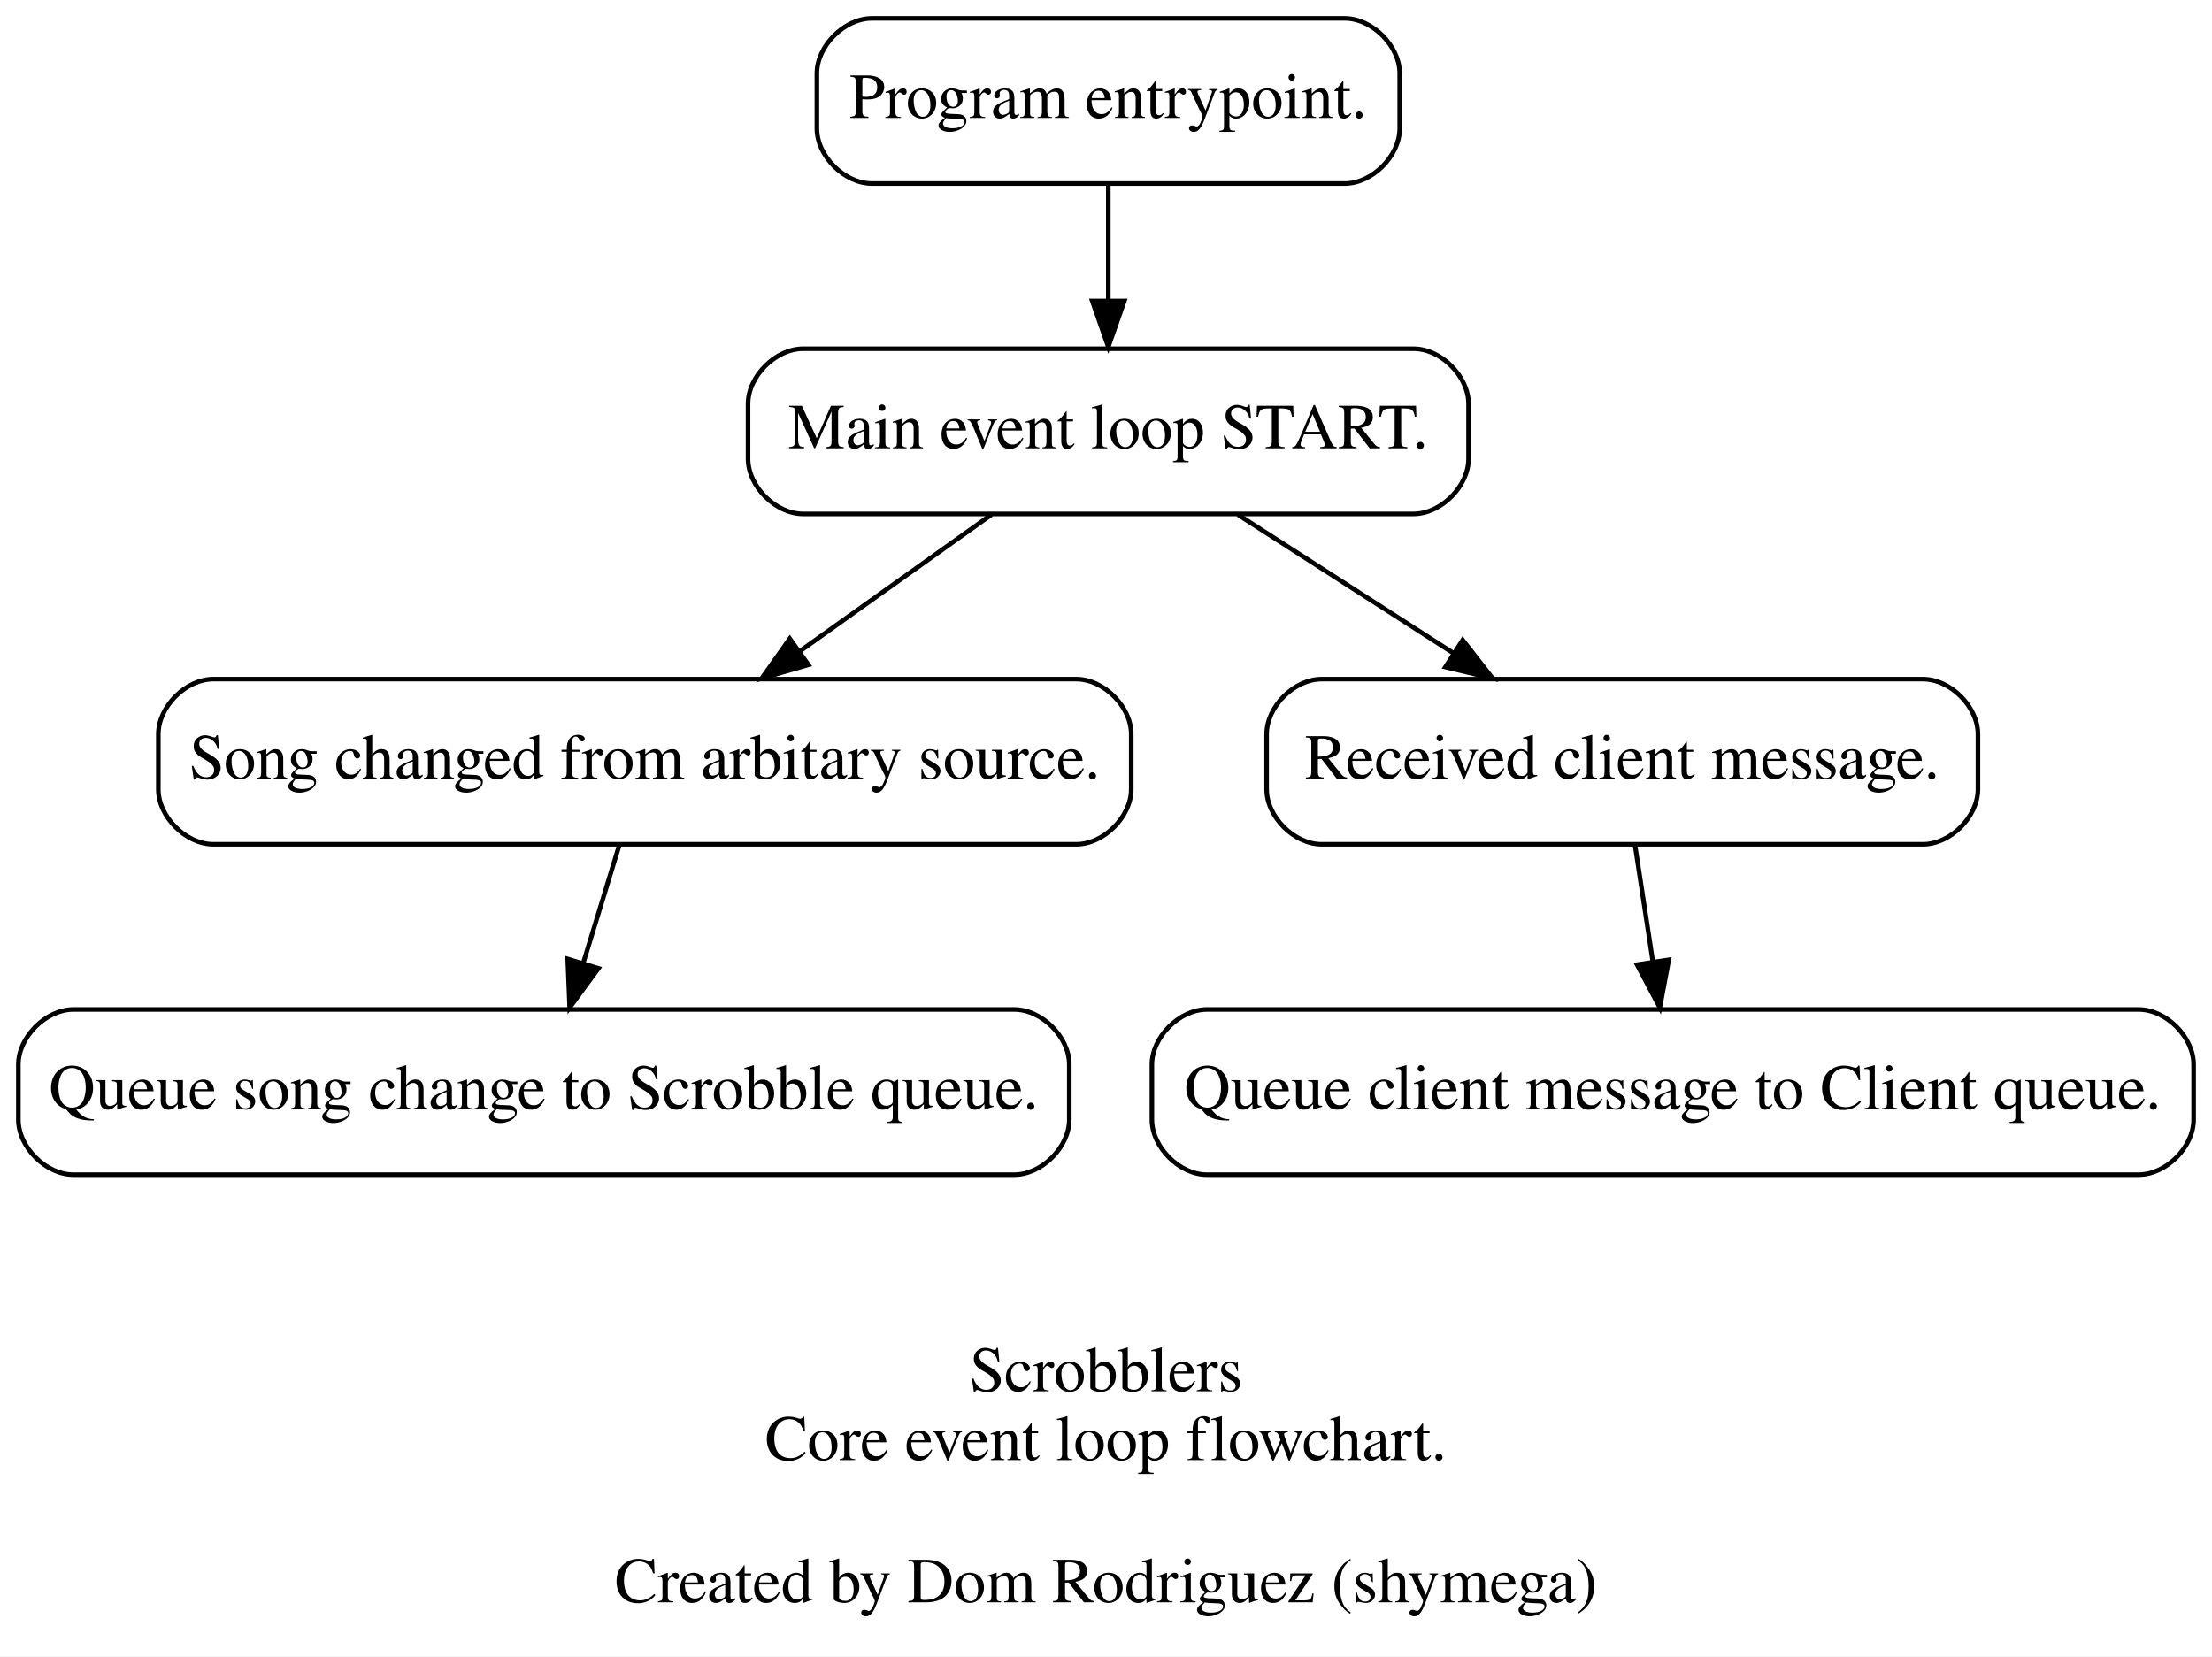
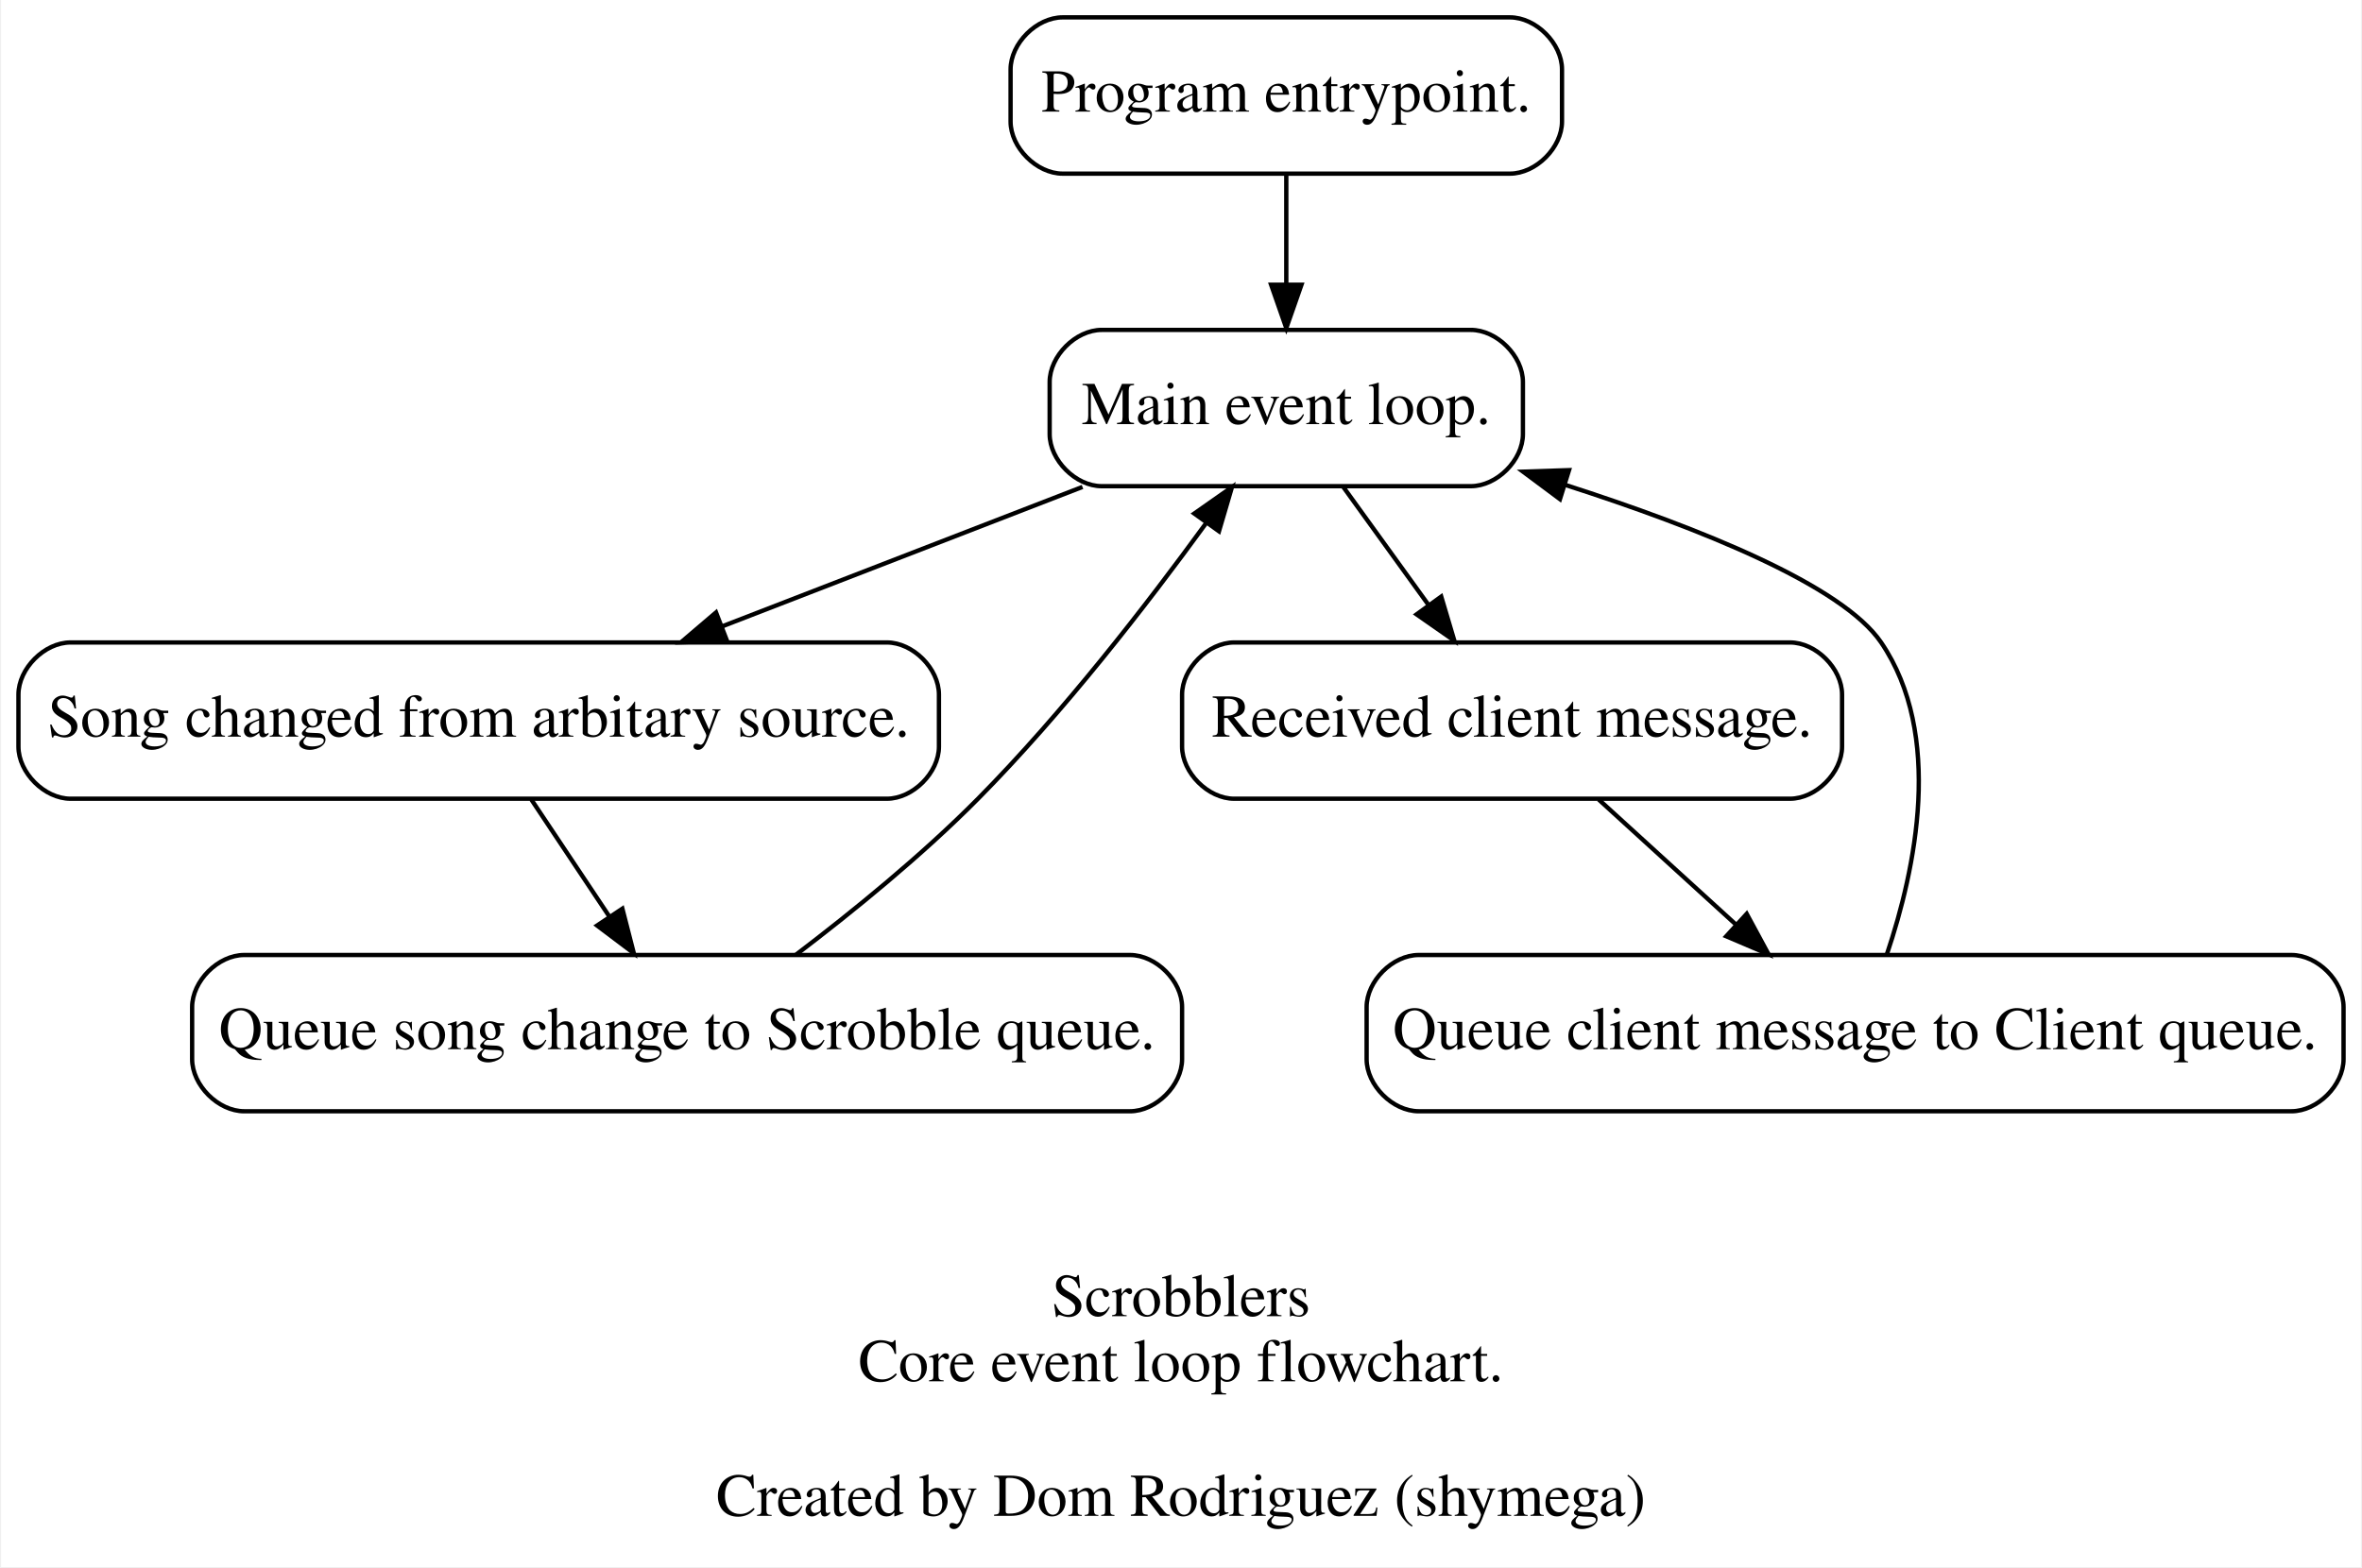
- <svg xmlns="http://www.w3.org/2000/svg" width="482pt" height="361pt" viewBox="0.00 0.00 482.00 361.00">
+ <svg xmlns="http://www.w3.org/2000/svg" width="544pt" height="361pt" viewBox="0.00 0.00 543.50 361.00">
  <g id="graph0" class="graph" transform="scale(1 1) rotate(0) translate(4 357)">
-     <polygon fill="#ffffff" stroke="transparent" points="-4,4 -4,-357 478,-357 478,4 -4,4" />
-     <text text-anchor="middle" x="237" y="-53.8" font-family="Times,serif" font-size="14.00" fill="#000000">Scrobblers</text>
-     <text text-anchor="middle" x="237" y="-38.8" font-family="Times,serif" font-size="14.00" fill="#000000">Core event loop flowchart.</text>
-     <text text-anchor="middle" x="237" y="-7.8" font-family="Times,serif" font-size="14.00" fill="#000000">Created by Dom Rodriguez (shymega)</text>
+     <polygon fill="#ffffff" stroke="transparent" points="-4,4 -4,-357 539.5,-357 539.5,4 -4,4" />
+     <text text-anchor="middle" x="267.75" y="-53.8" font-family="Times,serif" font-size="14.00" fill="#000000">Scrobblers</text>
+     <text text-anchor="middle" x="267.75" y="-38.8" font-family="Times,serif" font-size="14.00" fill="#000000">Core event loop flowchart.</text>
+     <text text-anchor="middle" x="267.75" y="-7.8" font-family="Times,serif" font-size="14.00" fill="#000000">Created by Dom Rodriguez (shymega)</text>
    <g id="node1" class="node">
-       <path fill="none" stroke="#000000" d="M289,-353C289,-353 186,-353 186,-353 180,-353 174,-347 174,-341 174,-341 174,-329 174,-329 174,-323 180,-317 186,-317 186,-317 289,-317 289,-317 295,-317 301,-323 301,-329 301,-329 301,-341 301,-341 301,-347 295,-353 289,-353" />
-       <text text-anchor="middle" x="237.5" y="-331.3" font-family="Times,serif" font-size="14.00" fill="#000000">Program entrypoint.</text>
+       <path fill="none" stroke="#000000" d="M343.5,-353C343.5,-353 240.5,-353 240.5,-353 234.5,-353 228.5,-347 228.5,-341 228.5,-341 228.5,-329 228.5,-329 228.5,-323 234.5,-317 240.5,-317 240.5,-317 343.5,-317 343.5,-317 349.5,-317 355.5,-323 355.5,-329 355.5,-329 355.5,-341 355.5,-341 355.5,-347 349.5,-353 343.5,-353" />
+       <text text-anchor="middle" x="292" y="-331.3" font-family="Times,serif" font-size="14.00" fill="#000000">Program entrypoint.</text>
    </g>
    <g id="node2" class="node">
-       <path fill="none" stroke="#000000" d="M304,-281C304,-281 171,-281 171,-281 165,-281 159,-275 159,-269 159,-269 159,-257 159,-257 159,-251 165,-245 171,-245 171,-245 304,-245 304,-245 310,-245 316,-251 316,-257 316,-257 316,-269 316,-269 316,-275 310,-281 304,-281" />
-       <text text-anchor="middle" x="237.5" y="-259.3" font-family="Times,serif" font-size="14.00" fill="#000000">Main event loop START.</text>
+       <path fill="none" stroke="#000000" d="M334.5,-281C334.5,-281 249.5,-281 249.5,-281 243.5,-281 237.5,-275 237.5,-269 237.5,-269 237.5,-257 237.5,-257 237.5,-251 243.5,-245 249.5,-245 249.5,-245 334.5,-245 334.5,-245 340.5,-245 346.5,-251 346.5,-257 346.5,-257 346.5,-269 346.5,-269 346.5,-275 340.5,-281 334.5,-281" />
+       <text text-anchor="middle" x="292" y="-259.3" font-family="Times,serif" font-size="14.00" fill="#000000">Main event loop.</text>
    </g>
    <g id="edge1" class="edge">
-       <path fill="none" stroke="#000000" d="M237.5,-316.831C237.5,-309.131 237.5,-299.974 237.5,-291.417" />
-       <polygon fill="#000000" stroke="#000000" points="241,-291.413 237.5,-281.413 234,-291.413 241,-291.413" />
+       <path fill="none" stroke="#000000" d="M292,-316.831C292,-309.131 292,-299.974 292,-291.417" />
+       <polygon fill="#000000" stroke="#000000" points="295.5,-291.413 292,-281.413 288.5,-291.413 295.5,-291.413" />
    </g>
    <g id="node3" class="node">
-       <path fill="none" stroke="#000000" d="M230.5,-209C230.5,-209 42.5,-209 42.5,-209 36.5,-209 30.5,-203 30.5,-197 30.5,-197 30.5,-185 30.5,-185 30.5,-179 36.5,-173 42.5,-173 42.5,-173 230.5,-173 230.5,-173 236.5,-173 242.5,-179 242.5,-185 242.5,-185 242.5,-197 242.5,-197 242.5,-203 236.5,-209 230.5,-209" />
-       <text text-anchor="middle" x="136.5" y="-187.3" font-family="Times,serif" font-size="14.00" fill="#000000">Song changed from arbitary source.</text>
+       <path fill="none" stroke="#000000" d="M200,-209C200,-209 12,-209 12,-209 6,-209 0,-203 0,-197 0,-197 0,-185 0,-185 0,-179 6,-173 12,-173 12,-173 200,-173 200,-173 206,-173 212,-179 212,-185 212,-185 212,-197 212,-197 212,-203 206,-209 200,-209" />
+       <text text-anchor="middle" x="106" y="-187.3" font-family="Times,serif" font-size="14.00" fill="#000000">Song changed from arbitary source.</text>
    </g>
    <g id="edge2" class="edge">
-       <path fill="none" stroke="#000000" d="M212.013,-244.831C199.334,-235.793 183.84,-224.748 170.195,-215.02" />
-       <polygon fill="#000000" stroke="#000000" points="172.153,-212.118 161.978,-209.163 168.089,-217.818 172.153,-212.118" />
+       <path fill="none" stroke="#000000" d="M245.064,-244.831C219.856,-235.073 188.607,-222.977 162.121,-212.724" />
+       <polygon fill="#000000" stroke="#000000" points="163.187,-209.384 152.598,-209.038 160.66,-215.912 163.187,-209.384" />
    </g>
    <g id="node5" class="node">
-       <path fill="none" stroke="#000000" d="M415,-209C415,-209 284,-209 284,-209 278,-209 272,-203 272,-197 272,-197 272,-185 272,-185 272,-179 278,-173 284,-173 284,-173 415,-173 415,-173 421,-173 427,-179 427,-185 427,-185 427,-197 427,-197 427,-203 421,-209 415,-209" />
-       <text text-anchor="middle" x="349.5" y="-187.3" font-family="Times,serif" font-size="14.00" fill="#000000">Received client message.</text>
+       <path fill="none" stroke="#000000" d="M408,-209C408,-209 280,-209 280,-209 274,-209 268,-203 268,-197 268,-197 268,-185 268,-185 268,-179 274,-173 280,-173 280,-173 408,-173 408,-173 414,-173 420,-179 420,-185 420,-185 420,-197 420,-197 420,-203 414,-209 408,-209" />
+       <text text-anchor="middle" x="344" y="-187.3" font-family="Times,serif" font-size="14.00" fill="#000000">Received client message.</text>
    </g>
    <g id="edge4" class="edge">
-       <path fill="none" stroke="#000000" d="M265.762,-244.831C279.955,-235.707 297.328,-224.539 312.564,-214.745" />
-       <polygon fill="#000000" stroke="#000000" points="314.728,-217.515 321.247,-209.163 310.942,-211.626 314.728,-217.515" />
+       <path fill="none" stroke="#000000" d="M305.122,-244.831C311.05,-236.623 318.173,-226.761 324.693,-217.732" />
+       <polygon fill="#000000" stroke="#000000" points="327.684,-219.569 330.702,-209.413 322.009,-215.471 327.684,-219.569" />
    </g>
    <g id="node4" class="node">
-       <path fill="none" stroke="#000000" d="M217,-137C217,-137 12,-137 12,-137 6,-137 0,-131 0,-125 0,-125 0,-113 0,-113 0,-107 6,-101 12,-101 12,-101 217,-101 217,-101 223,-101 229,-107 229,-113 229,-113 229,-125 229,-125 229,-131 223,-137 217,-137" />
-       <text text-anchor="middle" x="114.5" y="-115.3" font-family="Times,serif" font-size="14.00" fill="#000000">Queue song change to Scrobble queue.</text>
+       <path fill="none" stroke="#000000" d="M256,-137C256,-137 52,-137 52,-137 46,-137 40,-131 40,-125 40,-125 40,-113 40,-113 40,-107 46,-101 52,-101 52,-101 256,-101 256,-101 262,-101 268,-107 268,-113 268,-113 268,-125 268,-125 268,-131 262,-137 256,-137" />
+       <text text-anchor="middle" x="154" y="-115.3" font-family="Times,serif" font-size="14.00" fill="#000000">Queue song change to Scrobble queue.</text>
    </g>
    <g id="edge3" class="edge">
-       <path fill="none" stroke="#000000" d="M130.948,-172.831C128.57,-165.046 125.736,-155.773 123.097,-147.135" />
-       <polygon fill="#000000" stroke="#000000" points="126.396,-145.954 120.126,-137.413 119.701,-148 126.396,-145.954" />
+       <path fill="none" stroke="#000000" d="M118.112,-172.831C123.528,-164.708 130.024,-154.964 135.992,-146.012" />
+       <polygon fill="#000000" stroke="#000000" points="139.09,-147.675 141.725,-137.413 133.265,-143.792 139.09,-147.675" />
+     </g>
+     <g id="edge6" class="edge">
+       <path fill="none" stroke="#000000" d="M178.995,-137.005C192.102,-146.963 208.074,-159.939 221,-173 240.578,-192.783 259.954,-217.811 273.507,-236.449" />
+       <polygon fill="#000000" stroke="#000000" points="270.81,-238.695 279.485,-244.777 276.497,-234.613 270.81,-238.695" />
    </g>
    <g id="node6" class="node">
-       <path fill="none" stroke="#000000" d="M462,-137C462,-137 259,-137 259,-137 253,-137 247,-131 247,-125 247,-125 247,-113 247,-113 247,-107 253,-101 259,-101 259,-101 462,-101 462,-101 468,-101 474,-107 474,-113 474,-113 474,-125 474,-125 474,-131 468,-137 462,-137" />
-       <text text-anchor="middle" x="360.5" y="-115.3" font-family="Times,serif" font-size="14.00" fill="#000000">Queue client message to Client queue.</text>
+       <path fill="none" stroke="#000000" d="M523.5,-137C523.5,-137 322.5,-137 322.5,-137 316.5,-137 310.5,-131 310.5,-125 310.5,-125 310.5,-113 310.5,-113 310.5,-107 316.5,-101 322.5,-101 322.5,-101 523.5,-101 523.5,-101 529.5,-101 535.5,-107 535.5,-113 535.5,-113 535.5,-125 535.5,-125 535.5,-131 529.5,-137 523.5,-137" />
+       <text text-anchor="middle" x="423" y="-115.3" font-family="Times,serif" font-size="14.00" fill="#000000">Queue client message to Client queue.</text>
    </g>
    <g id="edge5" class="edge">
-       <path fill="none" stroke="#000000" d="M352.276,-172.831C353.452,-165.131 354.851,-155.974 356.159,-147.417" />
-       <polygon fill="#000000" stroke="#000000" points="359.636,-147.827 357.687,-137.413 352.717,-146.77 359.636,-147.827" />
+       <path fill="none" stroke="#000000" d="M363.935,-172.831C373.478,-164.134 385.06,-153.578 395.431,-144.126" />
+       <polygon fill="#000000" stroke="#000000" points="398.038,-146.486 403.071,-137.163 393.323,-141.312 398.038,-146.486" />
+     </g>
+     <g id="edge7" class="edge">
+       <path fill="none" stroke="#000000" d="M430.367,-137.291C436.925,-156.805 443.452,-187.77 429,-209 420.037,-222.167 387.34,-235.31 356.138,-245.333" />
+       <polygon fill="#000000" stroke="#000000" points="355.029,-242.013 346.53,-248.34 357.119,-248.693 355.029,-242.013" />
    </g>
  </g>
</svg>
